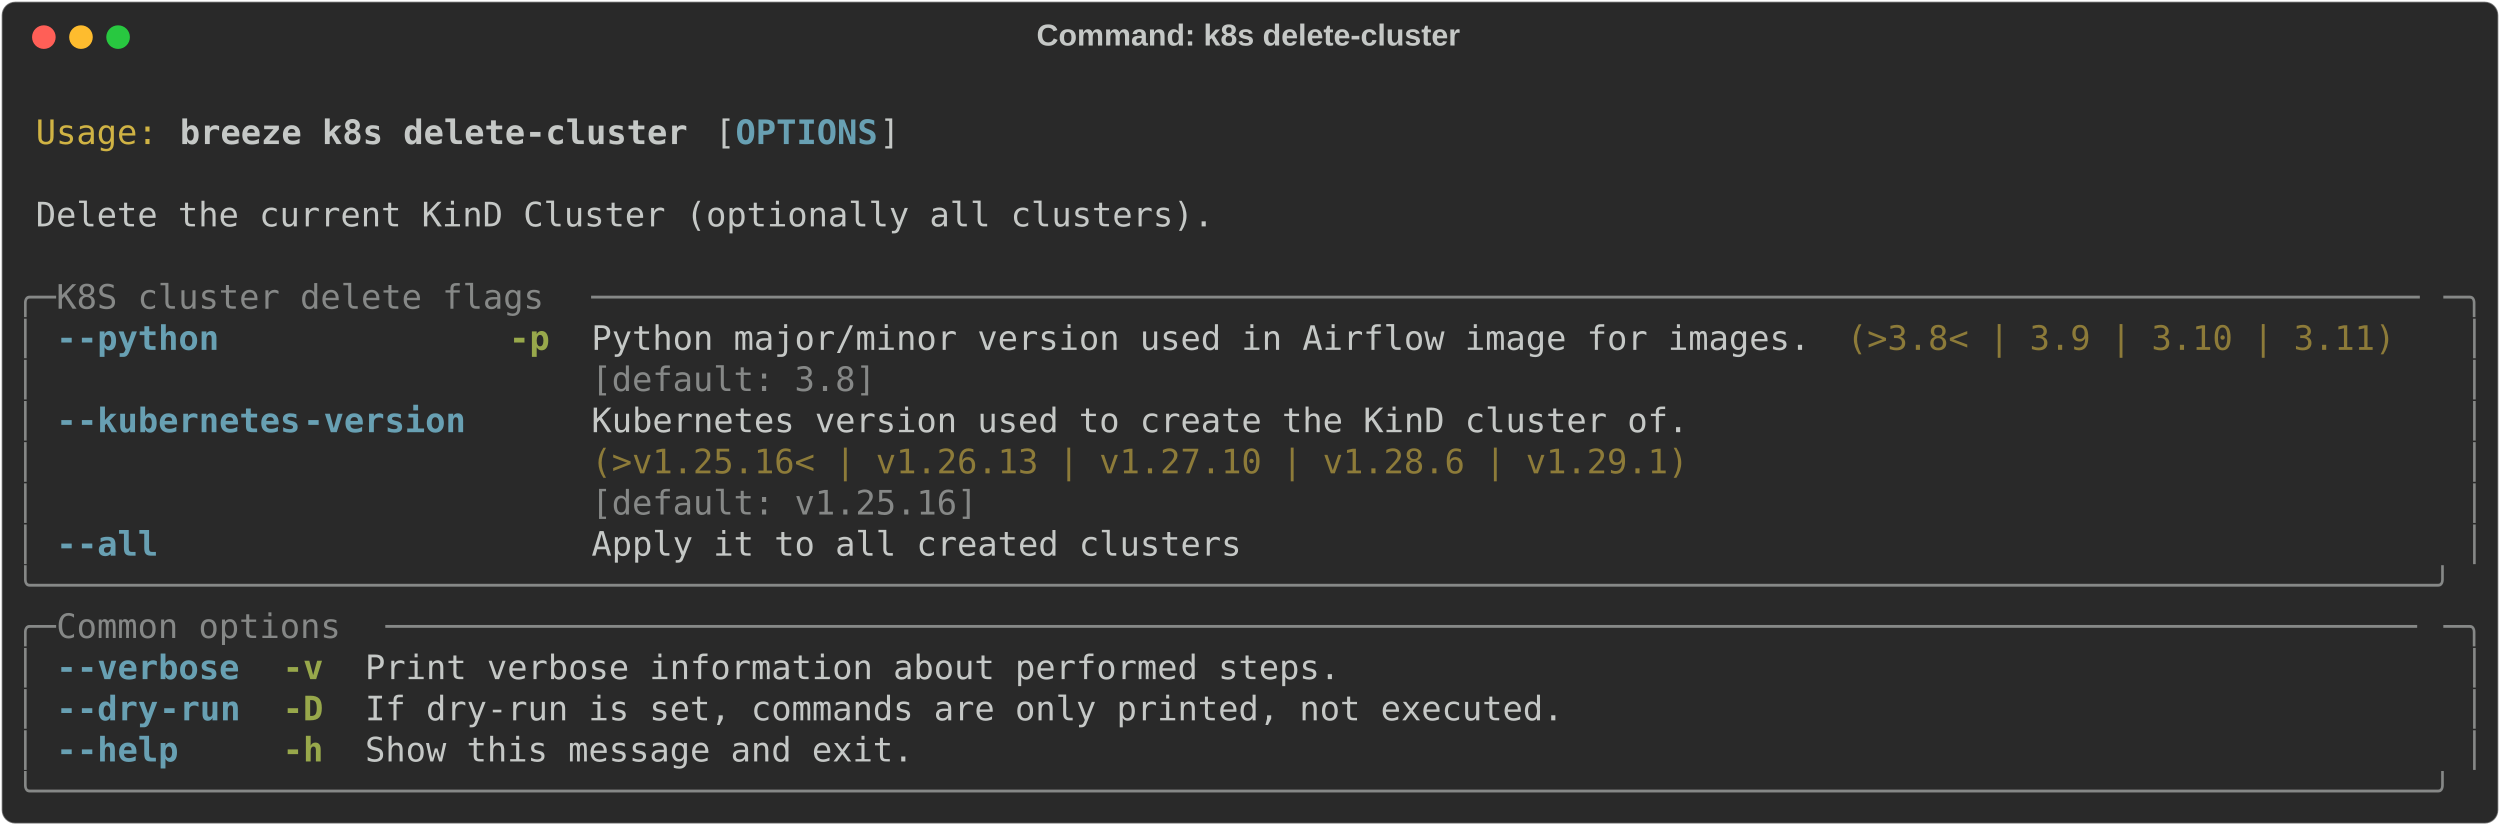
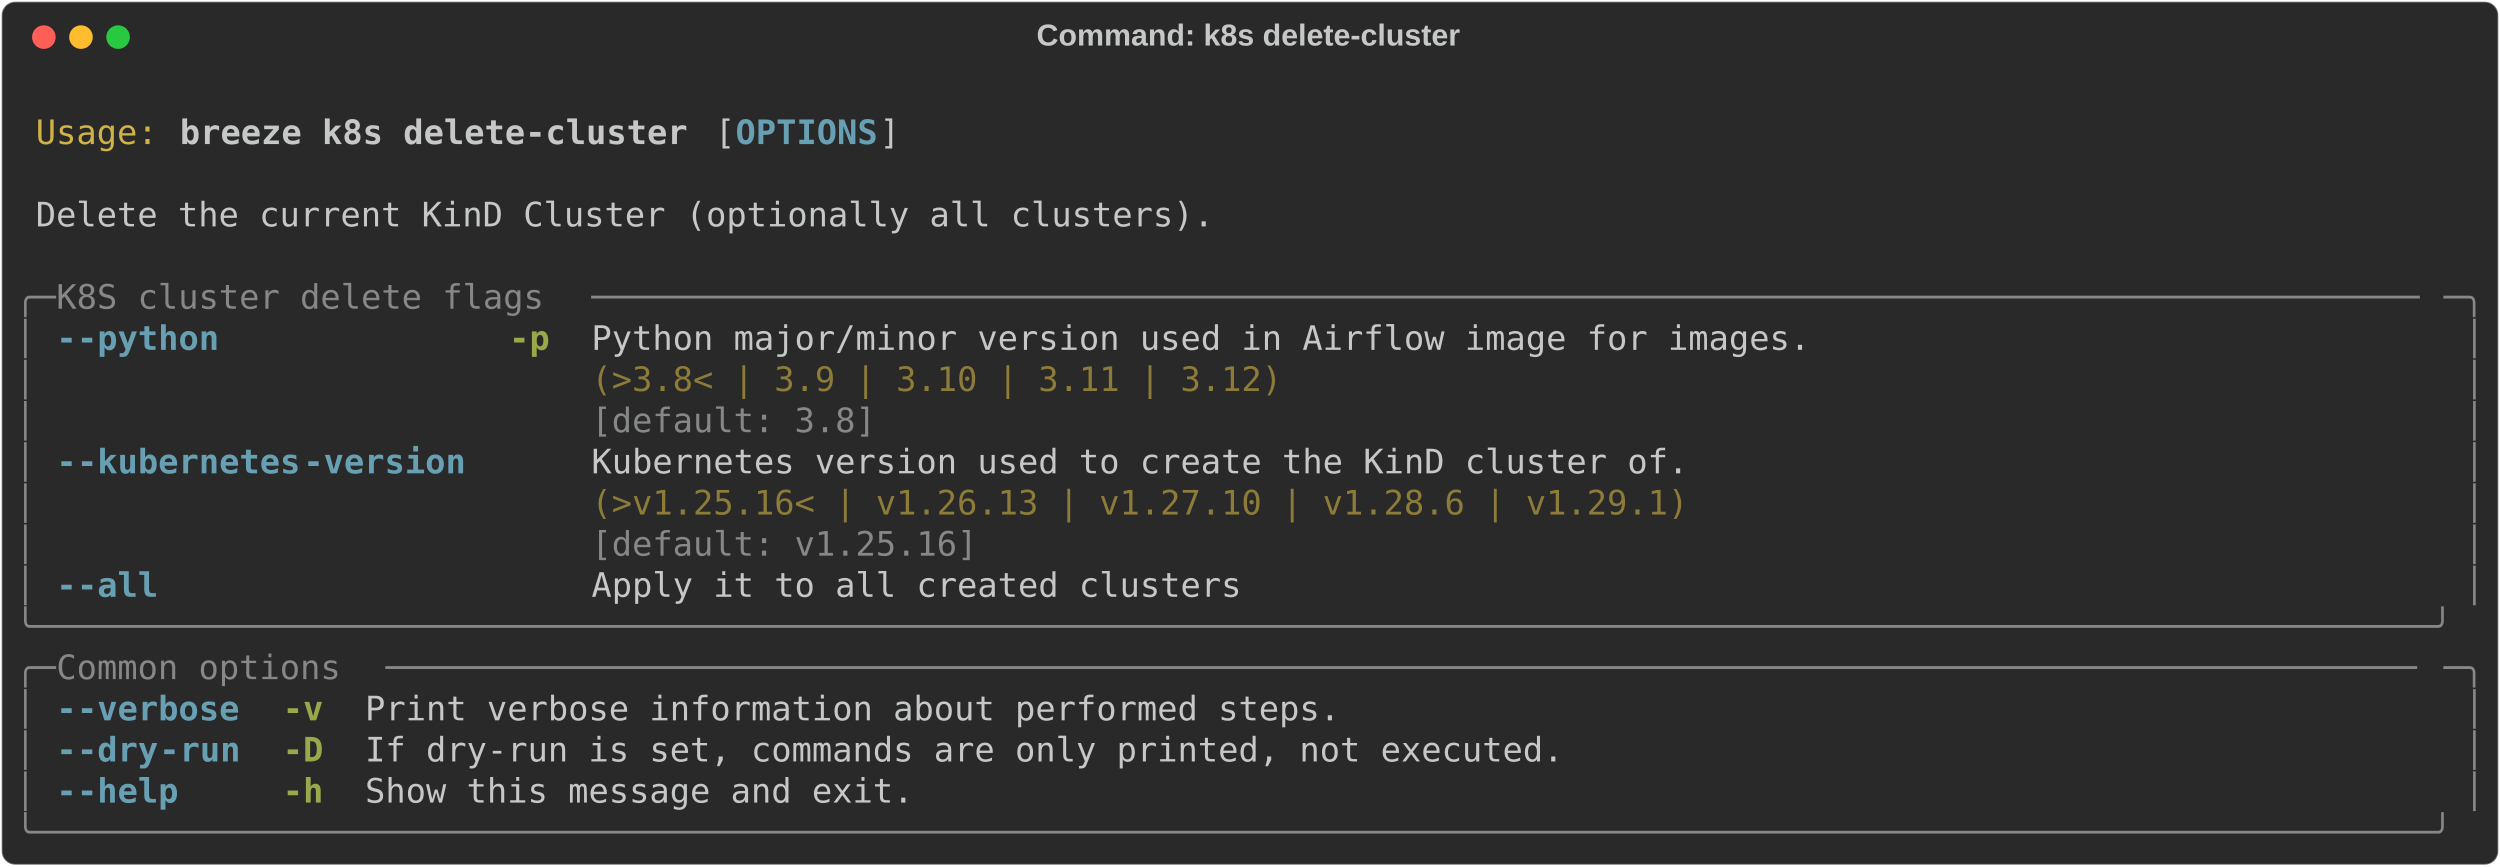
- <svg xmlns="http://www.w3.org/2000/svg" class="rich-terminal" viewBox="0 0 1482 489.2">
+ <svg xmlns="http://www.w3.org/2000/svg" class="rich-terminal" viewBox="0 0 1482 513.6">
  <style>

    @font-face {
        font-family: "Fira Code";
        src: local("FiraCode-Regular"),
                url("https://cdnjs.cloudflare.com/ajax/libs/firacode/6.2.0/woff2/FiraCode-Regular.woff2") format("woff2"),
                url("https://cdnjs.cloudflare.com/ajax/libs/firacode/6.2.0/woff/FiraCode-Regular.woff") format("woff");
        font-style: normal;
        font-weight: 400;
    }
    @font-face {
        font-family: "Fira Code";
        src: local("FiraCode-Bold"),
                url("https://cdnjs.cloudflare.com/ajax/libs/firacode/6.2.0/woff2/FiraCode-Bold.woff2") format("woff2"),
                url("https://cdnjs.cloudflare.com/ajax/libs/firacode/6.2.0/woff/FiraCode-Bold.woff") format("woff");
        font-style: bold;
        font-weight: 700;
    }

    .breeze-k8s-delete-cluster-matrix {
        font-family: Fira Code, monospace;
        font-size: 20px;
        line-height: 24.4px;
        font-variant-east-asian: full-width;
    }

    .breeze-k8s-delete-cluster-title {
        font-size: 18px;
        font-weight: bold;
        font-family: arial;
    }

    .breeze-k8s-delete-cluster-r1 { fill: #c5c8c6 }
.breeze-k8s-delete-cluster-r2 { fill: #d0b344 }
.breeze-k8s-delete-cluster-r3 { fill: #c5c8c6;font-weight: bold }
.breeze-k8s-delete-cluster-r4 { fill: #68a0b3;font-weight: bold }
.breeze-k8s-delete-cluster-r5 { fill: #868887 }
.breeze-k8s-delete-cluster-r6 { fill: #98a84b;font-weight: bold }
.breeze-k8s-delete-cluster-r7 { fill: #8d7b39 }
    </style>
  <defs>
    <clipPath id="breeze-k8s-delete-cluster-clip-terminal">
-       <rect x="0" y="0" width="1463.0" height="438.2" />
+       <rect x="0" y="0" width="1463.0" height="462.6" />
    </clipPath>
    <clipPath id="breeze-k8s-delete-cluster-line-0">
      <rect x="0" y="1.5" width="1464" height="24.65" />
    </clipPath>
    <clipPath id="breeze-k8s-delete-cluster-line-1">
      <rect x="0" y="25.9" width="1464" height="24.65" />
    </clipPath>
    <clipPath id="breeze-k8s-delete-cluster-line-2">
      <rect x="0" y="50.3" width="1464" height="24.65" />
    </clipPath>
    <clipPath id="breeze-k8s-delete-cluster-line-3">
      <rect x="0" y="74.7" width="1464" height="24.65" />
    </clipPath>
    <clipPath id="breeze-k8s-delete-cluster-line-4">
      <rect x="0" y="99.1" width="1464" height="24.65" />
    </clipPath>
    <clipPath id="breeze-k8s-delete-cluster-line-5">
      <rect x="0" y="123.5" width="1464" height="24.65" />
    </clipPath>
    <clipPath id="breeze-k8s-delete-cluster-line-6">
      <rect x="0" y="147.9" width="1464" height="24.65" />
    </clipPath>
    <clipPath id="breeze-k8s-delete-cluster-line-7">
      <rect x="0" y="172.3" width="1464" height="24.65" />
    </clipPath>
    <clipPath id="breeze-k8s-delete-cluster-line-8">
      <rect x="0" y="196.7" width="1464" height="24.65" />
    </clipPath>
    <clipPath id="breeze-k8s-delete-cluster-line-9">
      <rect x="0" y="221.1" width="1464" height="24.65" />
    </clipPath>
    <clipPath id="breeze-k8s-delete-cluster-line-10">
      <rect x="0" y="245.5" width="1464" height="24.65" />
    </clipPath>
    <clipPath id="breeze-k8s-delete-cluster-line-11">
      <rect x="0" y="269.9" width="1464" height="24.65" />
    </clipPath>
    <clipPath id="breeze-k8s-delete-cluster-line-12">
      <rect x="0" y="294.3" width="1464" height="24.65" />
    </clipPath>
    <clipPath id="breeze-k8s-delete-cluster-line-13">
      <rect x="0" y="318.7" width="1464" height="24.65" />
    </clipPath>
    <clipPath id="breeze-k8s-delete-cluster-line-14">
      <rect x="0" y="343.1" width="1464" height="24.65" />
    </clipPath>
    <clipPath id="breeze-k8s-delete-cluster-line-15">
      <rect x="0" y="367.5" width="1464" height="24.65" />
    </clipPath>
    <clipPath id="breeze-k8s-delete-cluster-line-16">
      <rect x="0" y="391.9" width="1464" height="24.65" />
    </clipPath>
+     <clipPath id="breeze-k8s-delete-cluster-line-17">
+       <rect x="0" y="416.3" width="1464" height="24.65" />
+     </clipPath>
  </defs>
-   <rect fill="#292929" stroke="rgba(255,255,255,0.35)" stroke-width="1" x="1" y="1" width="1480" height="487.2" rx="8" />
+   <rect fill="#292929" stroke="rgba(255,255,255,0.35)" stroke-width="1" x="1" y="1" width="1480" height="511.6" rx="8" />
  <text class="breeze-k8s-delete-cluster-title" fill="#c5c8c6" text-anchor="middle" x="740" y="27">Command: k8s delete-cluster</text>
  <g transform="translate(26,22)">
    <circle cx="0" cy="0" r="7" fill="#ff5f57" />
    <circle cx="22" cy="0" r="7" fill="#febc2e" />
    <circle cx="44" cy="0" r="7" fill="#28c840" />
  </g>
  <g transform="translate(9, 41)" clip-path="url(#breeze-k8s-delete-cluster-clip-terminal)">
    <g class="breeze-k8s-delete-cluster-matrix">
      <text class="breeze-k8s-delete-cluster-r1" x="1464" y="20" textLength="12.2" clip-path="url(#breeze-k8s-delete-cluster-line-0)">
</text>
      <text class="breeze-k8s-delete-cluster-r2" x="12.2" y="44.4" textLength="73.2" clip-path="url(#breeze-k8s-delete-cluster-line-1)">Usage:</text>
      <text class="breeze-k8s-delete-cluster-r3" x="97.6" y="44.4" textLength="305" clip-path="url(#breeze-k8s-delete-cluster-line-1)">breeze k8s delete-cluster</text>
      <text class="breeze-k8s-delete-cluster-r1" x="414.8" y="44.4" textLength="12.2" clip-path="url(#breeze-k8s-delete-cluster-line-1)">[</text>
      <text class="breeze-k8s-delete-cluster-r4" x="427" y="44.4" textLength="85.4" clip-path="url(#breeze-k8s-delete-cluster-line-1)">OPTIONS</text>
      <text class="breeze-k8s-delete-cluster-r1" x="512.4" y="44.4" textLength="12.2" clip-path="url(#breeze-k8s-delete-cluster-line-1)">]</text>
      <text class="breeze-k8s-delete-cluster-r1" x="1464" y="44.4" textLength="12.2" clip-path="url(#breeze-k8s-delete-cluster-line-1)">
</text>
      <text class="breeze-k8s-delete-cluster-r1" x="1464" y="68.8" textLength="12.2" clip-path="url(#breeze-k8s-delete-cluster-line-2)">
</text>
      <text class="breeze-k8s-delete-cluster-r1" x="12.2" y="93.2" textLength="707.6" clip-path="url(#breeze-k8s-delete-cluster-line-3)">Delete the current KinD Cluster (optionally all clusters).</text>
      <text class="breeze-k8s-delete-cluster-r1" x="1464" y="93.2" textLength="12.2" clip-path="url(#breeze-k8s-delete-cluster-line-3)">
</text>
      <text class="breeze-k8s-delete-cluster-r1" x="1464" y="117.6" textLength="12.2" clip-path="url(#breeze-k8s-delete-cluster-line-4)">
</text>
      <text class="breeze-k8s-delete-cluster-r5" x="0" y="142" textLength="24.4" clip-path="url(#breeze-k8s-delete-cluster-line-5)">╭─</text>
      <text class="breeze-k8s-delete-cluster-r5" x="24.4" y="142" textLength="317.2" clip-path="url(#breeze-k8s-delete-cluster-line-5)"> K8S cluster delete flags </text>
      <text class="breeze-k8s-delete-cluster-r5" x="341.6" y="142" textLength="1098" clip-path="url(#breeze-k8s-delete-cluster-line-5)">──────────────────────────────────────────────────────────────────────────────────────────</text>
      <text class="breeze-k8s-delete-cluster-r5" x="1439.6" y="142" textLength="24.4" clip-path="url(#breeze-k8s-delete-cluster-line-5)">─╮</text>
      <text class="breeze-k8s-delete-cluster-r1" x="1464" y="142" textLength="12.2" clip-path="url(#breeze-k8s-delete-cluster-line-5)">
</text>
      <text class="breeze-k8s-delete-cluster-r5" x="0" y="166.4" textLength="12.2" clip-path="url(#breeze-k8s-delete-cluster-line-6)">│</text>
      <text class="breeze-k8s-delete-cluster-r4" x="24.4" y="166.4" textLength="12.2" clip-path="url(#breeze-k8s-delete-cluster-line-6)">-</text>
      <text class="breeze-k8s-delete-cluster-r4" x="36.6" y="166.4" textLength="85.4" clip-path="url(#breeze-k8s-delete-cluster-line-6)">-python</text>
      <text class="breeze-k8s-delete-cluster-r6" x="292.8" y="166.4" textLength="24.4" clip-path="url(#breeze-k8s-delete-cluster-line-6)">-p</text>
      <text class="breeze-k8s-delete-cluster-r1" x="341.6" y="166.4" textLength="732" clip-path="url(#breeze-k8s-delete-cluster-line-6)">Python major/minor version used in Airflow image for images.</text>
-       <text class="breeze-k8s-delete-cluster-r7" x="1085.8" y="166.4" textLength="329.4" clip-path="url(#breeze-k8s-delete-cluster-line-6)">(&gt;3.8&lt; | 3.9 | 3.10 | 3.11)</text>
      <text class="breeze-k8s-delete-cluster-r5" x="1451.8" y="166.4" textLength="12.2" clip-path="url(#breeze-k8s-delete-cluster-line-6)">│</text>
      <text class="breeze-k8s-delete-cluster-r1" x="1464" y="166.4" textLength="12.2" clip-path="url(#breeze-k8s-delete-cluster-line-6)">
</text>
      <text class="breeze-k8s-delete-cluster-r5" x="0" y="190.8" textLength="12.2" clip-path="url(#breeze-k8s-delete-cluster-line-7)">│</text>
-       <text class="breeze-k8s-delete-cluster-r5" x="341.6" y="190.8" textLength="732" clip-path="url(#breeze-k8s-delete-cluster-line-7)">[default: 3.8]                                              </text>
+       <text class="breeze-k8s-delete-cluster-r7" x="341.6" y="190.8" textLength="732" clip-path="url(#breeze-k8s-delete-cluster-line-7)">(&gt;3.8&lt; | 3.9 | 3.10 | 3.11 | 3.12)                          </text>
      <text class="breeze-k8s-delete-cluster-r5" x="1451.8" y="190.8" textLength="12.2" clip-path="url(#breeze-k8s-delete-cluster-line-7)">│</text>
      <text class="breeze-k8s-delete-cluster-r1" x="1464" y="190.8" textLength="12.2" clip-path="url(#breeze-k8s-delete-cluster-line-7)">
</text>
      <text class="breeze-k8s-delete-cluster-r5" x="0" y="215.2" textLength="12.2" clip-path="url(#breeze-k8s-delete-cluster-line-8)">│</text>
-       <text class="breeze-k8s-delete-cluster-r4" x="24.4" y="215.2" textLength="12.2" clip-path="url(#breeze-k8s-delete-cluster-line-8)">-</text>
-       <text class="breeze-k8s-delete-cluster-r4" x="36.6" y="215.2" textLength="134.2" clip-path="url(#breeze-k8s-delete-cluster-line-8)">-kubernetes</text>
-       <text class="breeze-k8s-delete-cluster-r4" x="170.8" y="215.2" textLength="97.6" clip-path="url(#breeze-k8s-delete-cluster-line-8)">-version</text>
-       <text class="breeze-k8s-delete-cluster-r1" x="341.6" y="215.2" textLength="658.8" clip-path="url(#breeze-k8s-delete-cluster-line-8)">Kubernetes version used to create the KinD cluster of.</text>
+       <text class="breeze-k8s-delete-cluster-r5" x="341.6" y="215.2" textLength="732" clip-path="url(#breeze-k8s-delete-cluster-line-8)">[default: 3.8]                                              </text>
      <text class="breeze-k8s-delete-cluster-r5" x="1451.8" y="215.2" textLength="12.2" clip-path="url(#breeze-k8s-delete-cluster-line-8)">│</text>
      <text class="breeze-k8s-delete-cluster-r1" x="1464" y="215.2" textLength="12.2" clip-path="url(#breeze-k8s-delete-cluster-line-8)">
</text>
      <text class="breeze-k8s-delete-cluster-r5" x="0" y="239.6" textLength="12.2" clip-path="url(#breeze-k8s-delete-cluster-line-9)">│</text>
-       <text class="breeze-k8s-delete-cluster-r7" x="341.6" y="239.6" textLength="658.8" clip-path="url(#breeze-k8s-delete-cluster-line-9)">(&gt;v1.25.16&lt; | v1.26.13 | v1.27.10 | v1.28.6 | v1.29.1)</text>
+       <text class="breeze-k8s-delete-cluster-r4" x="24.4" y="239.6" textLength="12.2" clip-path="url(#breeze-k8s-delete-cluster-line-9)">-</text>
+       <text class="breeze-k8s-delete-cluster-r4" x="36.6" y="239.6" textLength="134.2" clip-path="url(#breeze-k8s-delete-cluster-line-9)">-kubernetes</text>
+       <text class="breeze-k8s-delete-cluster-r4" x="170.8" y="239.6" textLength="97.6" clip-path="url(#breeze-k8s-delete-cluster-line-9)">-version</text>
+       <text class="breeze-k8s-delete-cluster-r1" x="341.6" y="239.6" textLength="658.8" clip-path="url(#breeze-k8s-delete-cluster-line-9)">Kubernetes version used to create the KinD cluster of.</text>
      <text class="breeze-k8s-delete-cluster-r5" x="1451.8" y="239.6" textLength="12.2" clip-path="url(#breeze-k8s-delete-cluster-line-9)">│</text>
      <text class="breeze-k8s-delete-cluster-r1" x="1464" y="239.6" textLength="12.2" clip-path="url(#breeze-k8s-delete-cluster-line-9)">
</text>
      <text class="breeze-k8s-delete-cluster-r5" x="0" y="264" textLength="12.2" clip-path="url(#breeze-k8s-delete-cluster-line-10)">│</text>
-       <text class="breeze-k8s-delete-cluster-r5" x="341.6" y="264" textLength="658.8" clip-path="url(#breeze-k8s-delete-cluster-line-10)">[default: v1.25.16]                                   </text>
+       <text class="breeze-k8s-delete-cluster-r7" x="341.6" y="264" textLength="658.8" clip-path="url(#breeze-k8s-delete-cluster-line-10)">(&gt;v1.25.16&lt; | v1.26.13 | v1.27.10 | v1.28.6 | v1.29.1)</text>
      <text class="breeze-k8s-delete-cluster-r5" x="1451.8" y="264" textLength="12.2" clip-path="url(#breeze-k8s-delete-cluster-line-10)">│</text>
      <text class="breeze-k8s-delete-cluster-r1" x="1464" y="264" textLength="12.2" clip-path="url(#breeze-k8s-delete-cluster-line-10)">
</text>
      <text class="breeze-k8s-delete-cluster-r5" x="0" y="288.4" textLength="12.2" clip-path="url(#breeze-k8s-delete-cluster-line-11)">│</text>
-       <text class="breeze-k8s-delete-cluster-r4" x="24.4" y="288.4" textLength="12.2" clip-path="url(#breeze-k8s-delete-cluster-line-11)">-</text>
-       <text class="breeze-k8s-delete-cluster-r4" x="36.6" y="288.4" textLength="48.8" clip-path="url(#breeze-k8s-delete-cluster-line-11)">-all</text>
-       <text class="breeze-k8s-delete-cluster-r1" x="341.6" y="288.4" textLength="390.4" clip-path="url(#breeze-k8s-delete-cluster-line-11)">Apply it to all created clusters</text>
+       <text class="breeze-k8s-delete-cluster-r5" x="341.6" y="288.4" textLength="658.8" clip-path="url(#breeze-k8s-delete-cluster-line-11)">[default: v1.25.16]                                   </text>
      <text class="breeze-k8s-delete-cluster-r5" x="1451.8" y="288.4" textLength="12.2" clip-path="url(#breeze-k8s-delete-cluster-line-11)">│</text>
      <text class="breeze-k8s-delete-cluster-r1" x="1464" y="288.4" textLength="12.2" clip-path="url(#breeze-k8s-delete-cluster-line-11)">
</text>
-       <text class="breeze-k8s-delete-cluster-r5" x="0" y="312.8" textLength="1464" clip-path="url(#breeze-k8s-delete-cluster-line-12)">╰──────────────────────────────────────────────────────────────────────────────────────────────────────────────────────╯</text>
+       <text class="breeze-k8s-delete-cluster-r5" x="0" y="312.8" textLength="12.2" clip-path="url(#breeze-k8s-delete-cluster-line-12)">│</text>
+       <text class="breeze-k8s-delete-cluster-r4" x="24.4" y="312.8" textLength="12.2" clip-path="url(#breeze-k8s-delete-cluster-line-12)">-</text>
+       <text class="breeze-k8s-delete-cluster-r4" x="36.6" y="312.8" textLength="48.8" clip-path="url(#breeze-k8s-delete-cluster-line-12)">-all</text>
+       <text class="breeze-k8s-delete-cluster-r1" x="341.6" y="312.8" textLength="390.4" clip-path="url(#breeze-k8s-delete-cluster-line-12)">Apply it to all created clusters</text>
+       <text class="breeze-k8s-delete-cluster-r5" x="1451.8" y="312.8" textLength="12.2" clip-path="url(#breeze-k8s-delete-cluster-line-12)">│</text>
      <text class="breeze-k8s-delete-cluster-r1" x="1464" y="312.8" textLength="12.2" clip-path="url(#breeze-k8s-delete-cluster-line-12)">
</text>
-       <text class="breeze-k8s-delete-cluster-r5" x="0" y="337.2" textLength="24.4" clip-path="url(#breeze-k8s-delete-cluster-line-13)">╭─</text>
-       <text class="breeze-k8s-delete-cluster-r5" x="24.4" y="337.2" textLength="195.2" clip-path="url(#breeze-k8s-delete-cluster-line-13)"> Common options </text>
-       <text class="breeze-k8s-delete-cluster-r5" x="219.6" y="337.2" textLength="1220" clip-path="url(#breeze-k8s-delete-cluster-line-13)">────────────────────────────────────────────────────────────────────────────────────────────────────</text>
-       <text class="breeze-k8s-delete-cluster-r5" x="1439.6" y="337.2" textLength="24.4" clip-path="url(#breeze-k8s-delete-cluster-line-13)">─╮</text>
+       <text class="breeze-k8s-delete-cluster-r5" x="0" y="337.2" textLength="1464" clip-path="url(#breeze-k8s-delete-cluster-line-13)">╰──────────────────────────────────────────────────────────────────────────────────────────────────────────────────────╯</text>
      <text class="breeze-k8s-delete-cluster-r1" x="1464" y="337.2" textLength="12.2" clip-path="url(#breeze-k8s-delete-cluster-line-13)">
</text>
-       <text class="breeze-k8s-delete-cluster-r5" x="0" y="361.6" textLength="12.2" clip-path="url(#breeze-k8s-delete-cluster-line-14)">│</text>
-       <text class="breeze-k8s-delete-cluster-r4" x="24.4" y="361.6" textLength="12.2" clip-path="url(#breeze-k8s-delete-cluster-line-14)">-</text>
-       <text class="breeze-k8s-delete-cluster-r4" x="36.6" y="361.6" textLength="97.6" clip-path="url(#breeze-k8s-delete-cluster-line-14)">-verbose</text>
-       <text class="breeze-k8s-delete-cluster-r6" x="158.6" y="361.6" textLength="24.4" clip-path="url(#breeze-k8s-delete-cluster-line-14)">-v</text>
-       <text class="breeze-k8s-delete-cluster-r1" x="207.4" y="361.6" textLength="585.6" clip-path="url(#breeze-k8s-delete-cluster-line-14)">Print verbose information about performed steps.</text>
-       <text class="breeze-k8s-delete-cluster-r5" x="1451.8" y="361.6" textLength="12.2" clip-path="url(#breeze-k8s-delete-cluster-line-14)">│</text>
+       <text class="breeze-k8s-delete-cluster-r5" x="0" y="361.6" textLength="24.4" clip-path="url(#breeze-k8s-delete-cluster-line-14)">╭─</text>
+       <text class="breeze-k8s-delete-cluster-r5" x="24.4" y="361.6" textLength="195.2" clip-path="url(#breeze-k8s-delete-cluster-line-14)"> Common options </text>
+       <text class="breeze-k8s-delete-cluster-r5" x="219.6" y="361.6" textLength="1220" clip-path="url(#breeze-k8s-delete-cluster-line-14)">────────────────────────────────────────────────────────────────────────────────────────────────────</text>
+       <text class="breeze-k8s-delete-cluster-r5" x="1439.6" y="361.6" textLength="24.4" clip-path="url(#breeze-k8s-delete-cluster-line-14)">─╮</text>
      <text class="breeze-k8s-delete-cluster-r1" x="1464" y="361.6" textLength="12.2" clip-path="url(#breeze-k8s-delete-cluster-line-14)">
</text>
      <text class="breeze-k8s-delete-cluster-r5" x="0" y="386" textLength="12.2" clip-path="url(#breeze-k8s-delete-cluster-line-15)">│</text>
      <text class="breeze-k8s-delete-cluster-r4" x="24.4" y="386" textLength="12.2" clip-path="url(#breeze-k8s-delete-cluster-line-15)">-</text>
-       <text class="breeze-k8s-delete-cluster-r4" x="36.6" y="386" textLength="48.8" clip-path="url(#breeze-k8s-delete-cluster-line-15)">-dry</text>
-       <text class="breeze-k8s-delete-cluster-r4" x="85.4" y="386" textLength="48.8" clip-path="url(#breeze-k8s-delete-cluster-line-15)">-run</text>
-       <text class="breeze-k8s-delete-cluster-r6" x="158.6" y="386" textLength="24.4" clip-path="url(#breeze-k8s-delete-cluster-line-15)">-D</text>
-       <text class="breeze-k8s-delete-cluster-r1" x="207.4" y="386" textLength="719.8" clip-path="url(#breeze-k8s-delete-cluster-line-15)">If dry-run is set, commands are only printed, not executed.</text>
+       <text class="breeze-k8s-delete-cluster-r4" x="36.6" y="386" textLength="97.6" clip-path="url(#breeze-k8s-delete-cluster-line-15)">-verbose</text>
+       <text class="breeze-k8s-delete-cluster-r6" x="158.6" y="386" textLength="24.4" clip-path="url(#breeze-k8s-delete-cluster-line-15)">-v</text>
+       <text class="breeze-k8s-delete-cluster-r1" x="207.4" y="386" textLength="585.6" clip-path="url(#breeze-k8s-delete-cluster-line-15)">Print verbose information about performed steps.</text>
      <text class="breeze-k8s-delete-cluster-r5" x="1451.8" y="386" textLength="12.2" clip-path="url(#breeze-k8s-delete-cluster-line-15)">│</text>
      <text class="breeze-k8s-delete-cluster-r1" x="1464" y="386" textLength="12.2" clip-path="url(#breeze-k8s-delete-cluster-line-15)">
</text>
      <text class="breeze-k8s-delete-cluster-r5" x="0" y="410.4" textLength="12.2" clip-path="url(#breeze-k8s-delete-cluster-line-16)">│</text>
      <text class="breeze-k8s-delete-cluster-r4" x="24.4" y="410.4" textLength="12.2" clip-path="url(#breeze-k8s-delete-cluster-line-16)">-</text>
-       <text class="breeze-k8s-delete-cluster-r4" x="36.6" y="410.4" textLength="61" clip-path="url(#breeze-k8s-delete-cluster-line-16)">-help</text>
-       <text class="breeze-k8s-delete-cluster-r6" x="158.6" y="410.4" textLength="24.4" clip-path="url(#breeze-k8s-delete-cluster-line-16)">-h</text>
-       <text class="breeze-k8s-delete-cluster-r1" x="207.4" y="410.4" textLength="329.4" clip-path="url(#breeze-k8s-delete-cluster-line-16)">Show this message and exit.</text>
+       <text class="breeze-k8s-delete-cluster-r4" x="36.6" y="410.4" textLength="48.8" clip-path="url(#breeze-k8s-delete-cluster-line-16)">-dry</text>
+       <text class="breeze-k8s-delete-cluster-r4" x="85.4" y="410.4" textLength="48.8" clip-path="url(#breeze-k8s-delete-cluster-line-16)">-run</text>
+       <text class="breeze-k8s-delete-cluster-r6" x="158.6" y="410.4" textLength="24.4" clip-path="url(#breeze-k8s-delete-cluster-line-16)">-D</text>
+       <text class="breeze-k8s-delete-cluster-r1" x="207.4" y="410.4" textLength="719.8" clip-path="url(#breeze-k8s-delete-cluster-line-16)">If dry-run is set, commands are only printed, not executed.</text>
      <text class="breeze-k8s-delete-cluster-r5" x="1451.8" y="410.4" textLength="12.2" clip-path="url(#breeze-k8s-delete-cluster-line-16)">│</text>
      <text class="breeze-k8s-delete-cluster-r1" x="1464" y="410.4" textLength="12.2" clip-path="url(#breeze-k8s-delete-cluster-line-16)">
</text>
-       <text class="breeze-k8s-delete-cluster-r5" x="0" y="434.8" textLength="1464" clip-path="url(#breeze-k8s-delete-cluster-line-17)">╰──────────────────────────────────────────────────────────────────────────────────────────────────────────────────────╯</text>
+       <text class="breeze-k8s-delete-cluster-r5" x="0" y="434.8" textLength="12.2" clip-path="url(#breeze-k8s-delete-cluster-line-17)">│</text>
+       <text class="breeze-k8s-delete-cluster-r4" x="24.4" y="434.8" textLength="12.2" clip-path="url(#breeze-k8s-delete-cluster-line-17)">-</text>
+       <text class="breeze-k8s-delete-cluster-r4" x="36.6" y="434.8" textLength="61" clip-path="url(#breeze-k8s-delete-cluster-line-17)">-help</text>
+       <text class="breeze-k8s-delete-cluster-r6" x="158.6" y="434.8" textLength="24.4" clip-path="url(#breeze-k8s-delete-cluster-line-17)">-h</text>
+       <text class="breeze-k8s-delete-cluster-r1" x="207.4" y="434.8" textLength="329.4" clip-path="url(#breeze-k8s-delete-cluster-line-17)">Show this message and exit.</text>
+       <text class="breeze-k8s-delete-cluster-r5" x="1451.8" y="434.8" textLength="12.2" clip-path="url(#breeze-k8s-delete-cluster-line-17)">│</text>
      <text class="breeze-k8s-delete-cluster-r1" x="1464" y="434.8" textLength="12.2" clip-path="url(#breeze-k8s-delete-cluster-line-17)">
+ </text>
+       <text class="breeze-k8s-delete-cluster-r5" x="0" y="459.2" textLength="1464" clip-path="url(#breeze-k8s-delete-cluster-line-18)">╰──────────────────────────────────────────────────────────────────────────────────────────────────────────────────────╯</text>
+       <text class="breeze-k8s-delete-cluster-r1" x="1464" y="459.2" textLength="12.2" clip-path="url(#breeze-k8s-delete-cluster-line-18)">
</text>
    </g>
  </g>
</svg>
